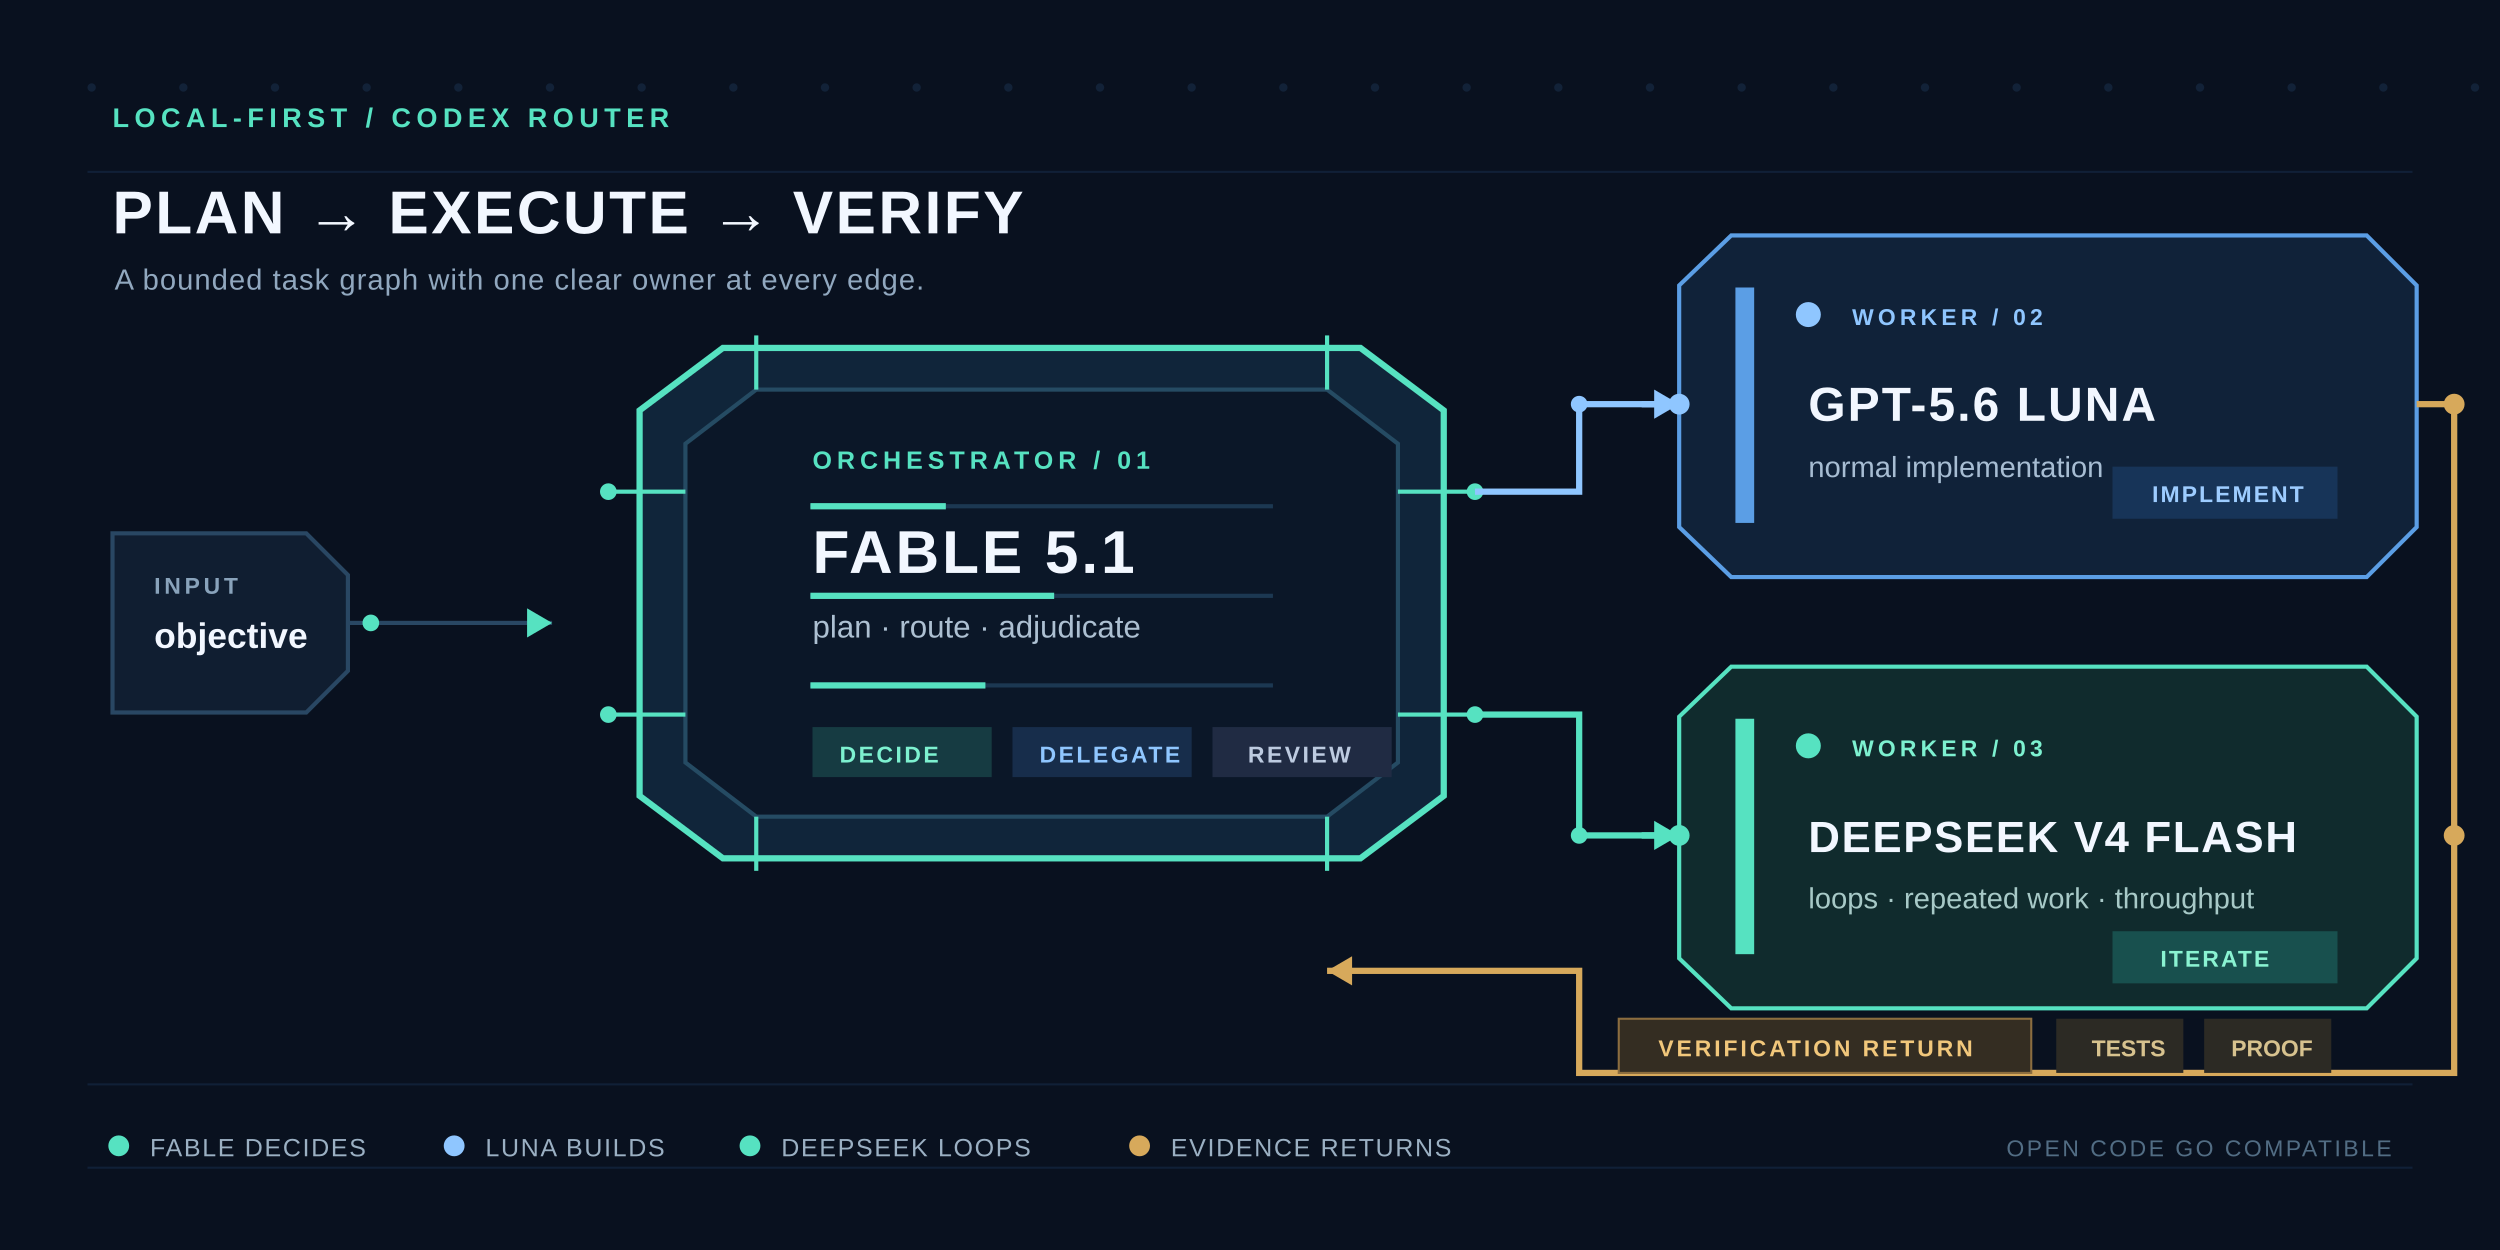
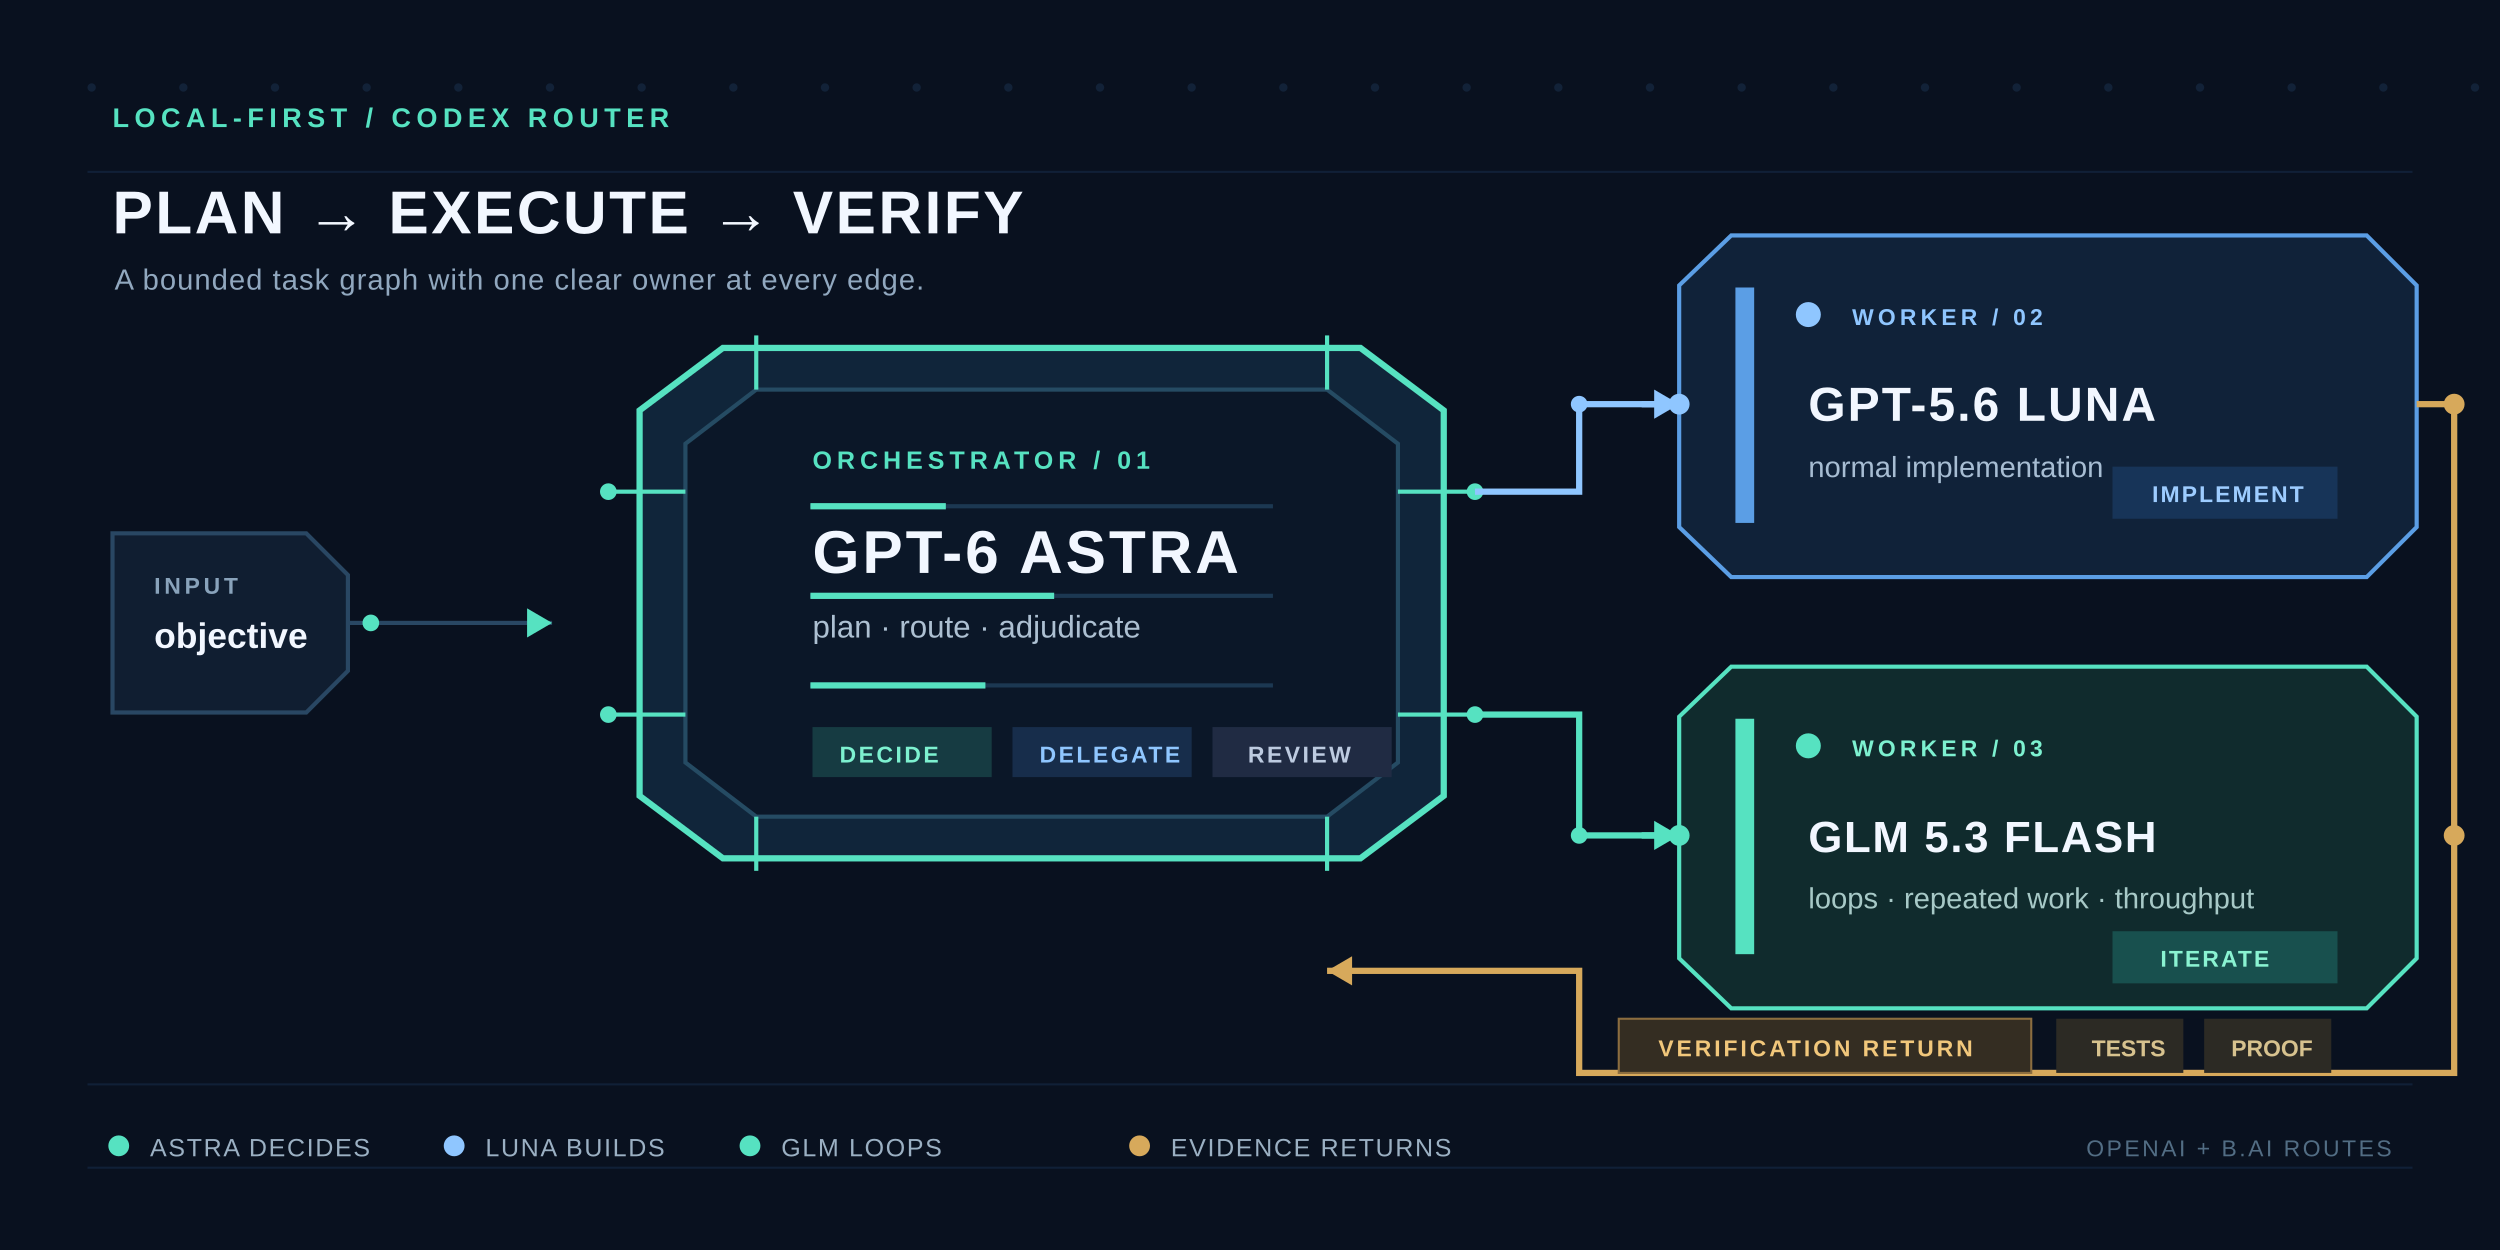
<svg xmlns="http://www.w3.org/2000/svg" viewBox="0 0 1200 600" role="img" aria-labelledby="title description">
  <rect width="1200" height="600" fill="#09111f" />
  <g fill="#122238">
    <circle cx="44" cy="42" r="2" />
    <circle cx="88" cy="42" r="2" />
    <circle cx="132" cy="42" r="2" />
    <circle cx="176" cy="42" r="2" />
    <circle cx="220" cy="42" r="2" />
    <circle cx="264" cy="42" r="2" />
    <circle cx="308" cy="42" r="2" />
    <circle cx="352" cy="42" r="2" />
    <circle cx="396" cy="42" r="2" />
    <circle cx="440" cy="42" r="2" />
    <circle cx="484" cy="42" r="2" />
    <circle cx="528" cy="42" r="2" />
    <circle cx="572" cy="42" r="2" />
    <circle cx="616" cy="42" r="2" />
    <circle cx="660" cy="42" r="2" />
    <circle cx="704" cy="42" r="2" />
    <circle cx="748" cy="42" r="2" />
    <circle cx="792" cy="42" r="2" />
    <circle cx="836" cy="42" r="2" />
    <circle cx="880" cy="42" r="2" />
    <circle cx="924" cy="42" r="2" />
    <circle cx="968" cy="42" r="2" />
    <circle cx="1012" cy="42" r="2" />
    <circle cx="1056" cy="42" r="2" />
    <circle cx="1100" cy="42" r="2" />
    <circle cx="1144" cy="42" r="2" />
    <circle cx="1188" cy="42" r="2" />
  </g>
  <g fill="#102037">
    <rect x="42" y="82" width="1116" height="1" />
    <rect x="42" y="520" width="1116" height="1" />
    <rect x="42" y="560" width="1116" height="1" />
  </g>
  <g font-family="Arial, Helvetica, sans-serif">
    <text x="54" y="61" fill="#56e2c1" font-size="13" font-weight="700" letter-spacing="2.6">LOCAL-FIRST / CODEX ROUTER</text>
    <text x="54" y="112" fill="#f2f7ff" font-size="29" font-weight="700" letter-spacing="1.2">PLAN  →  EXECUTE  →  VERIFY</text>
    <text x="55" y="139" fill="#91a8bf" font-size="14" letter-spacing="0.5">A bounded task graph with one clear owner at every edge.</text>
  </g>
  <g font-family="Arial, Helvetica, sans-serif">
    <path d="M54 256H147L167 276V322L147 342H54Z" fill="#101e31" stroke="#294763" stroke-width="2" />
    <text x="74" y="285" fill="#89a3bb" font-size="11" font-weight="700" letter-spacing="1.8">INPUT</text>
    <text x="74" y="311" fill="#f2f7ff" font-size="17" font-weight="700">objective</text>
    <path d="M167 299H265" fill="none" stroke="#294763" stroke-width="2" />
    <path d="M265 299L253 292V306Z" fill="#56e2c1" />
    <circle cx="178" cy="299" r="4" fill="#56e2c1" />
  </g>
  <g font-family="Arial, Helvetica, sans-serif">
    <polygon points="307,197 347,167 653,167 693,197 693,382 653,412 347,412 307,382" fill="#10253a" stroke="#56e2c1" stroke-width="3" />
    <polygon points="329,213 363,187 637,187 671,213 671,366 637,392 363,392 329,366" fill="#0b1728" stroke="#254b63" stroke-width="2" />
    <path d="M363 187V161M637 187V161M363 392V418M637 392V418" fill="none" stroke="#56e2c1" stroke-width="2" />
    <path d="M292 236H329M292 343H329M671 236H708M671 343H708" fill="none" stroke="#56e2c1" stroke-width="2" />
    <circle cx="292" cy="236" r="4" fill="#56e2c1" />
    <circle cx="292" cy="343" r="4" fill="#56e2c1" />
    <circle cx="708" cy="236" r="4" fill="#56e2c1" />
    <circle cx="708" cy="343" r="4" fill="#56e2c1" />
    <path d="M389 243H611M389 286H611M389 329H611" fill="none" stroke="#1c3852" stroke-width="2" />
    <path d="M389 243H454M389 286H506M389 329H473" fill="none" stroke="#56e2c1" stroke-width="3" />
    <text x="390" y="225" fill="#56e2c1" font-size="12" font-weight="700" letter-spacing="2.4">ORCHESTRATOR / 01</text>
-     <text x="390" y="275" fill="#f2f7ff" font-size="29" font-weight="700" letter-spacing="1.4">FABLE 5.1</text>
+     <text x="390" y="275" fill="#f2f7ff" font-size="29" font-weight="700" letter-spacing="1.4">GPT-6 ASTRA</text>
    <text x="390" y="306" fill="#adc0d2" font-size="15">plan · route · adjudicate</text>
    <rect x="390" y="349" width="86" height="24" fill="#163b42" />
    <text x="403" y="366" fill="#7df1d0" font-size="11" font-weight="700" letter-spacing="1.2">DECIDE</text>
    <rect x="486" y="349" width="86" height="24" fill="#172d4b" />
    <text x="499" y="366" fill="#8fc6ff" font-size="11" font-weight="700" letter-spacing="1.2">DELEGATE</text>
    <rect x="582" y="349" width="86" height="24" fill="#202b43" />
    <text x="599" y="366" fill="#bdcbe0" font-size="11" font-weight="700" letter-spacing="1.2">REVIEW</text>
  </g>
  <g fill="none" stroke-width="3">
    <path d="M708 236H758V194H806" stroke="#8fc6ff" />
    <path d="M708 343H758V401H806" stroke="#56e2c1" />
  </g>
  <g>
    <path d="M806 194L794 187V201Z" fill="#8fc6ff" />
    <path d="M806 401L794 394V408Z" fill="#56e2c1" />
    <circle cx="758" cy="194" r="4" fill="#8fc6ff" />
    <circle cx="758" cy="401" r="4" fill="#56e2c1" />
  </g>
  <g font-family="Arial, Helvetica, sans-serif">
    <polygon points="806,137 831,113 1136,113 1160,137 1160,253 1136,277 831,277 806,253" fill="#102239" stroke="#5b9ee5" stroke-width="2" />
    <rect x="833" y="138" width="9" height="113" fill="#5b9ee5" />
    <circle cx="868" cy="151" r="6" fill="#8fc6ff" />
    <text x="889" y="156" fill="#8fc6ff" font-size="11" font-weight="700" letter-spacing="2">WORKER / 02</text>
    <text x="868" y="202" fill="#f2f7ff" font-size="23" font-weight="700" letter-spacing="1">GPT-5.6 LUNA</text>
    <text x="868" y="229" fill="#a7bdd3" font-size="14">normal implementation</text>
    <rect x="1014" y="224" width="108" height="25" fill="#173458" />
    <text x="1033" y="241" fill="#9dccff" font-size="11" font-weight="700" letter-spacing="1">IMPLEMENT</text>
    <path d="M806 194H788" fill="none" stroke="#8fc6ff" stroke-width="3" />
    <circle cx="806" cy="194" r="5" fill="#8fc6ff" />
  </g>
  <g font-family="Arial, Helvetica, sans-serif">
    <polygon points="806,344 831,320 1136,320 1160,344 1160,460 1136,484 831,484 806,460" fill="#102b2d" stroke="#56e2c1" stroke-width="2" />
    <rect x="833" y="345" width="9" height="113" fill="#56e2c1" />
    <circle cx="868" cy="358" r="6" fill="#56e2c1" />
    <text x="889" y="363" fill="#7df1d0" font-size="11" font-weight="700" letter-spacing="2">WORKER / 03</text>
-     <text x="868" y="409" fill="#f2f7ff" font-size="21" font-weight="700" letter-spacing="0.8">DEEPSEEK V4 FLASH</text>
+     <text x="868" y="409" fill="#f2f7ff" font-size="21" font-weight="700" letter-spacing="0.8">GLM 5.3 FLASH</text>
    <text x="868" y="436" fill="#a7c9c7" font-size="14">loops · repeated work · throughput</text>
    <rect x="1014" y="447" width="108" height="25" fill="#18504e" />
    <text x="1037" y="464" fill="#8af3d2" font-size="11" font-weight="700" letter-spacing="1">ITERATE</text>
    <path d="M806 401H788" fill="none" stroke="#56e2c1" stroke-width="3" />
    <circle cx="806" cy="401" r="5" fill="#56e2c1" />
  </g>
  <g font-family="Arial, Helvetica, sans-serif">
    <path d="M1160 194H1178V515H758V466H637" fill="none" stroke="#d7a95b" stroke-width="3" />
    <path d="M637 466L649 459V473Z" fill="#d7a95b" />
    <circle cx="1178" cy="194" r="5" fill="#d7a95b" />
    <circle cx="1178" cy="401" r="5" fill="#d7a95b" />
    <rect x="777" y="489" width="198" height="26" fill="#342d22" stroke="#8b6d3f" stroke-width="1" />
    <text x="796" y="507" fill="#f1c77b" font-size="11" font-weight="700" letter-spacing="1.4">VERIFICATION RETURN</text>
    <rect x="987" y="489" width="61" height="26" fill="#2c2a24" />
    <text x="1004" y="507" fill="#d7c28e" font-size="11" font-weight="700">TESTS</text>
    <rect x="1058" y="489" width="61" height="26" fill="#2c2a24" />
    <text x="1071" y="507" fill="#d7c28e" font-size="11" font-weight="700">PROOF</text>
  </g>
  <g font-family="Arial, Helvetica, sans-serif">
    <circle cx="57" cy="550" r="5" fill="#56e2c1" />
-     <text x="72" y="555" fill="#9bb0c3" font-size="12" letter-spacing="0.8">FABLE DECIDES</text>
+     <text x="72" y="555" fill="#9bb0c3" font-size="12" letter-spacing="0.8">ASTRA DECIDES</text>
    <circle cx="218" cy="550" r="5" fill="#8fc6ff" />
    <text x="233" y="555" fill="#9bb0c3" font-size="12" letter-spacing="0.8">LUNA BUILDS</text>
    <circle cx="360" cy="550" r="5" fill="#56e2c1" />
-     <text x="375" y="555" fill="#9bb0c3" font-size="12" letter-spacing="0.8">DEEPSEEK LOOPS</text>
+     <text x="375" y="555" fill="#9bb0c3" font-size="12" letter-spacing="0.8">GLM LOOPS</text>
    <circle cx="547" cy="550" r="5" fill="#d7a95b" />
    <text x="562" y="555" fill="#9bb0c3" font-size="12" letter-spacing="0.8">EVIDENCE RETURNS</text>
-     <text x="1148" y="555" text-anchor="end" fill="#526d84" font-size="11" letter-spacing="1.2">OPEN CODE GO COMPATIBLE</text>
+     <text x="1148" y="555" text-anchor="end" fill="#526d84" font-size="11" letter-spacing="1.2">OPENAI + B.AI ROUTES</text>
  </g>
</svg>
